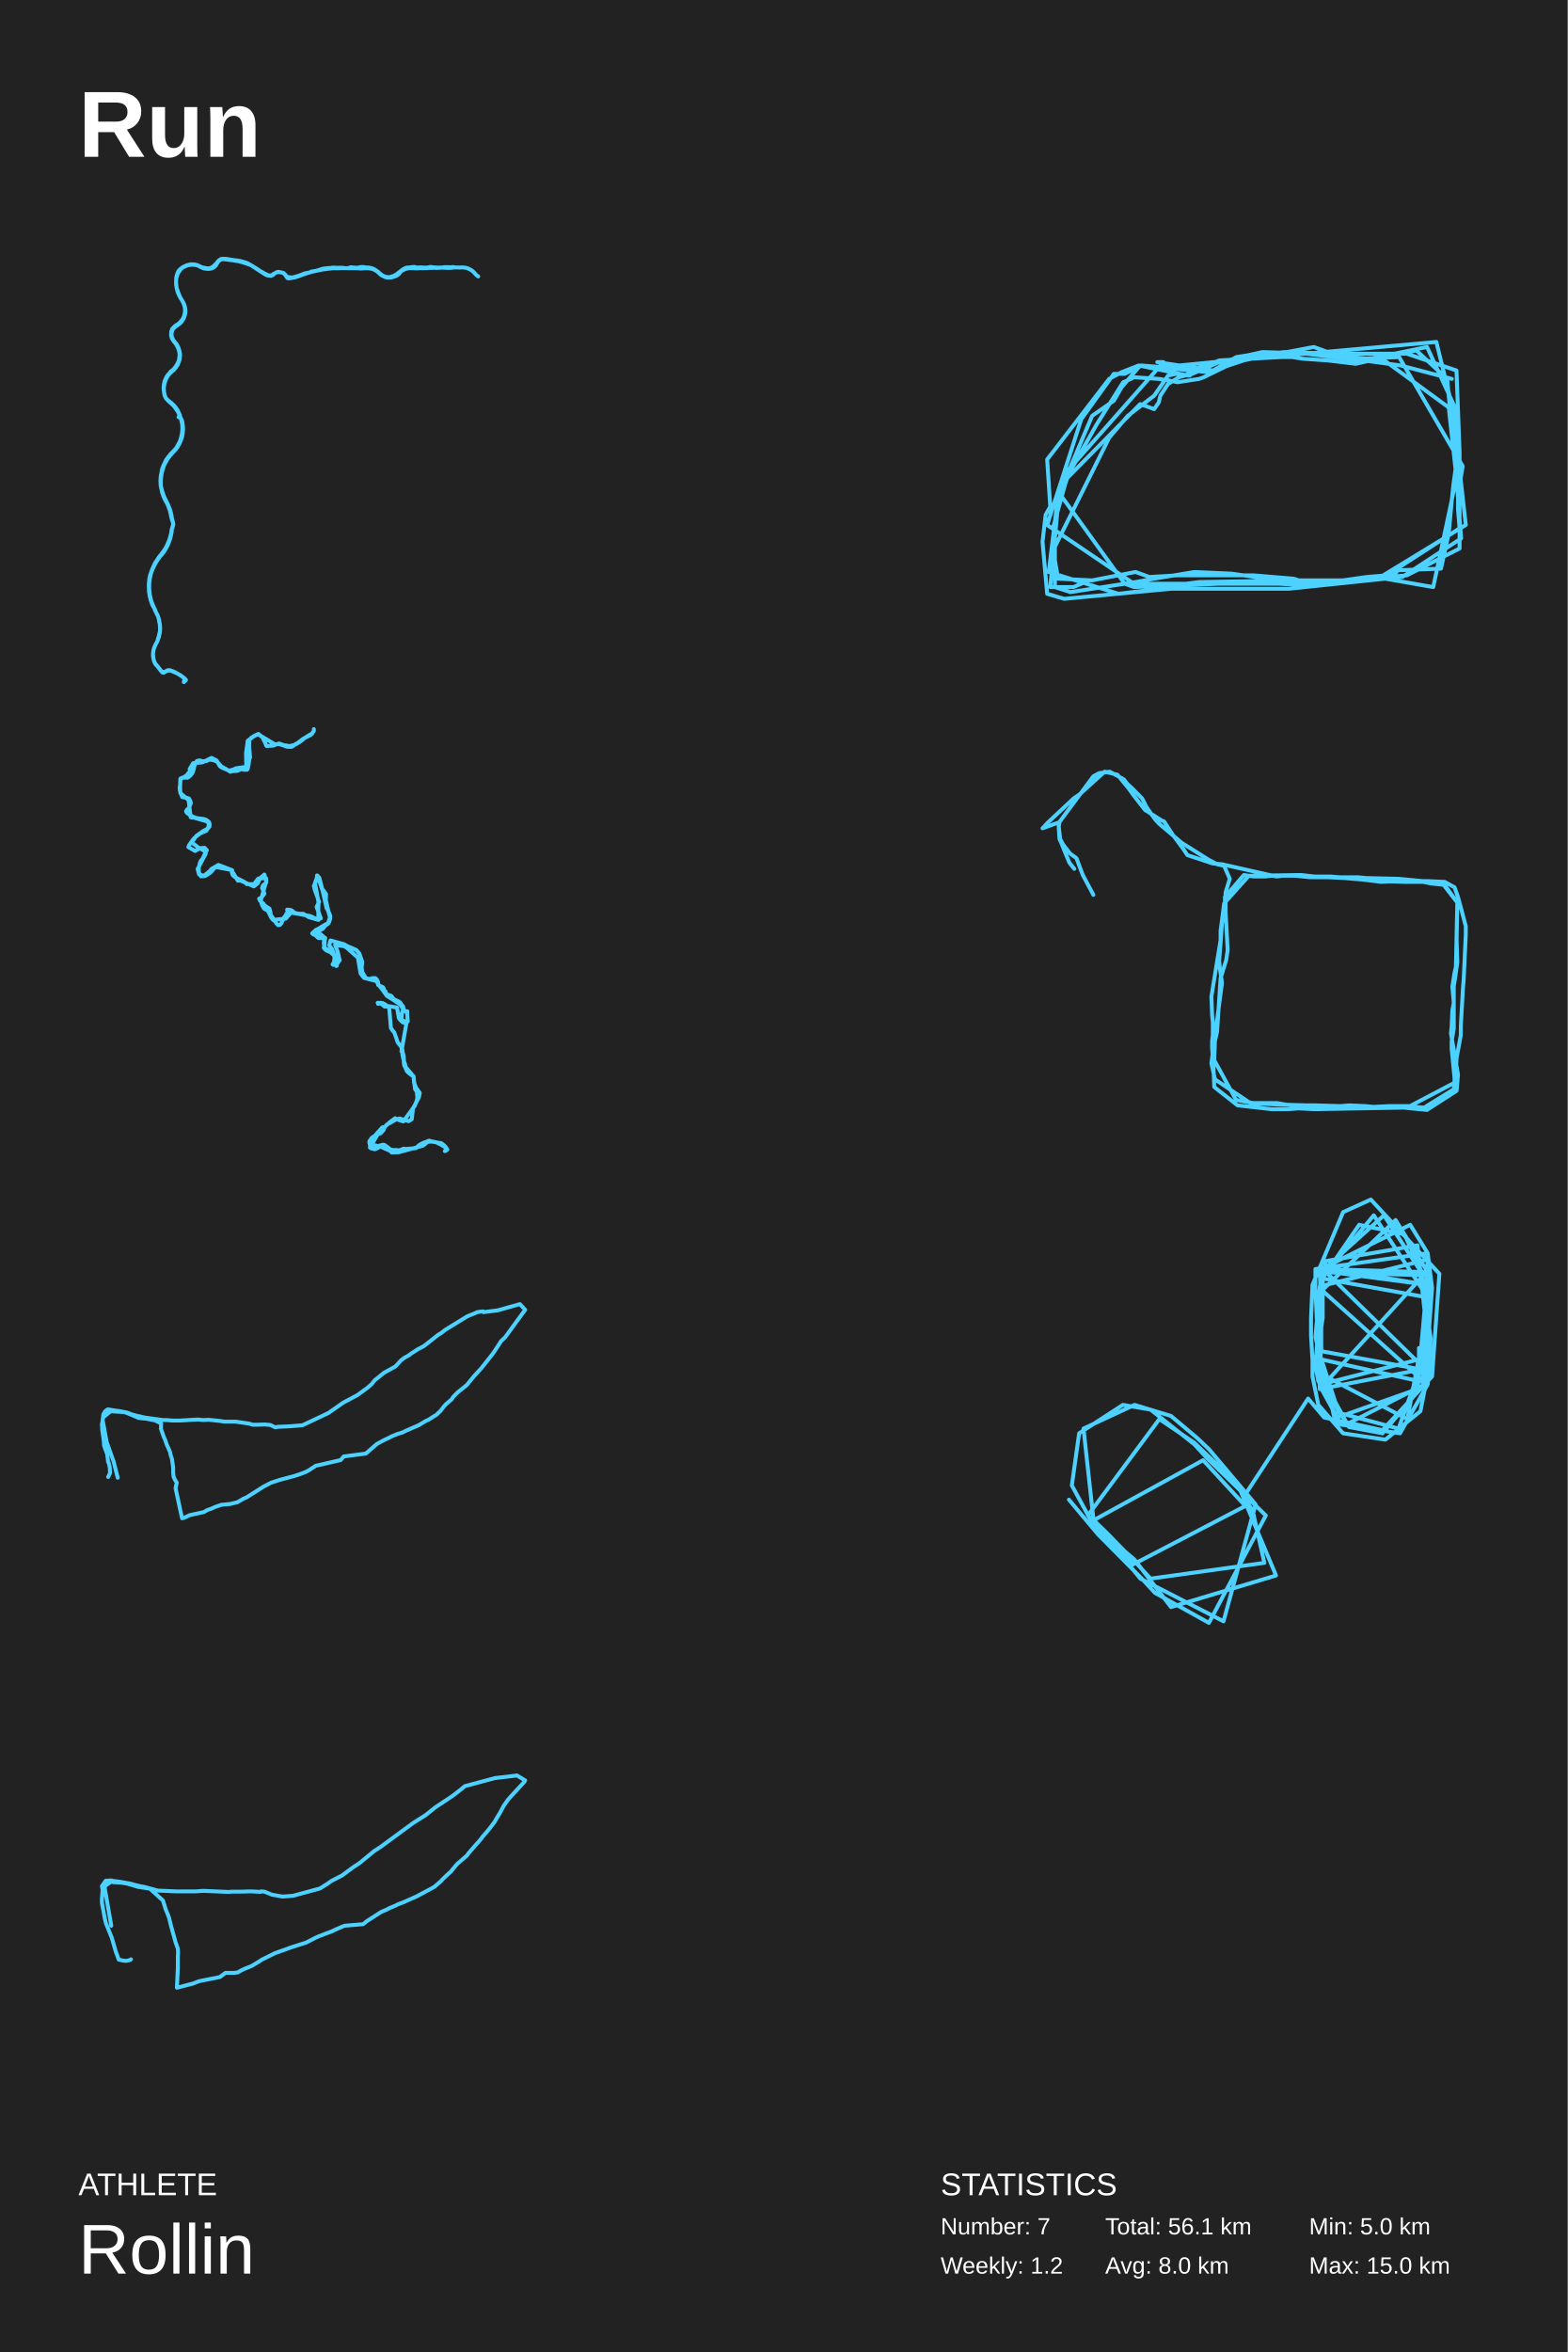
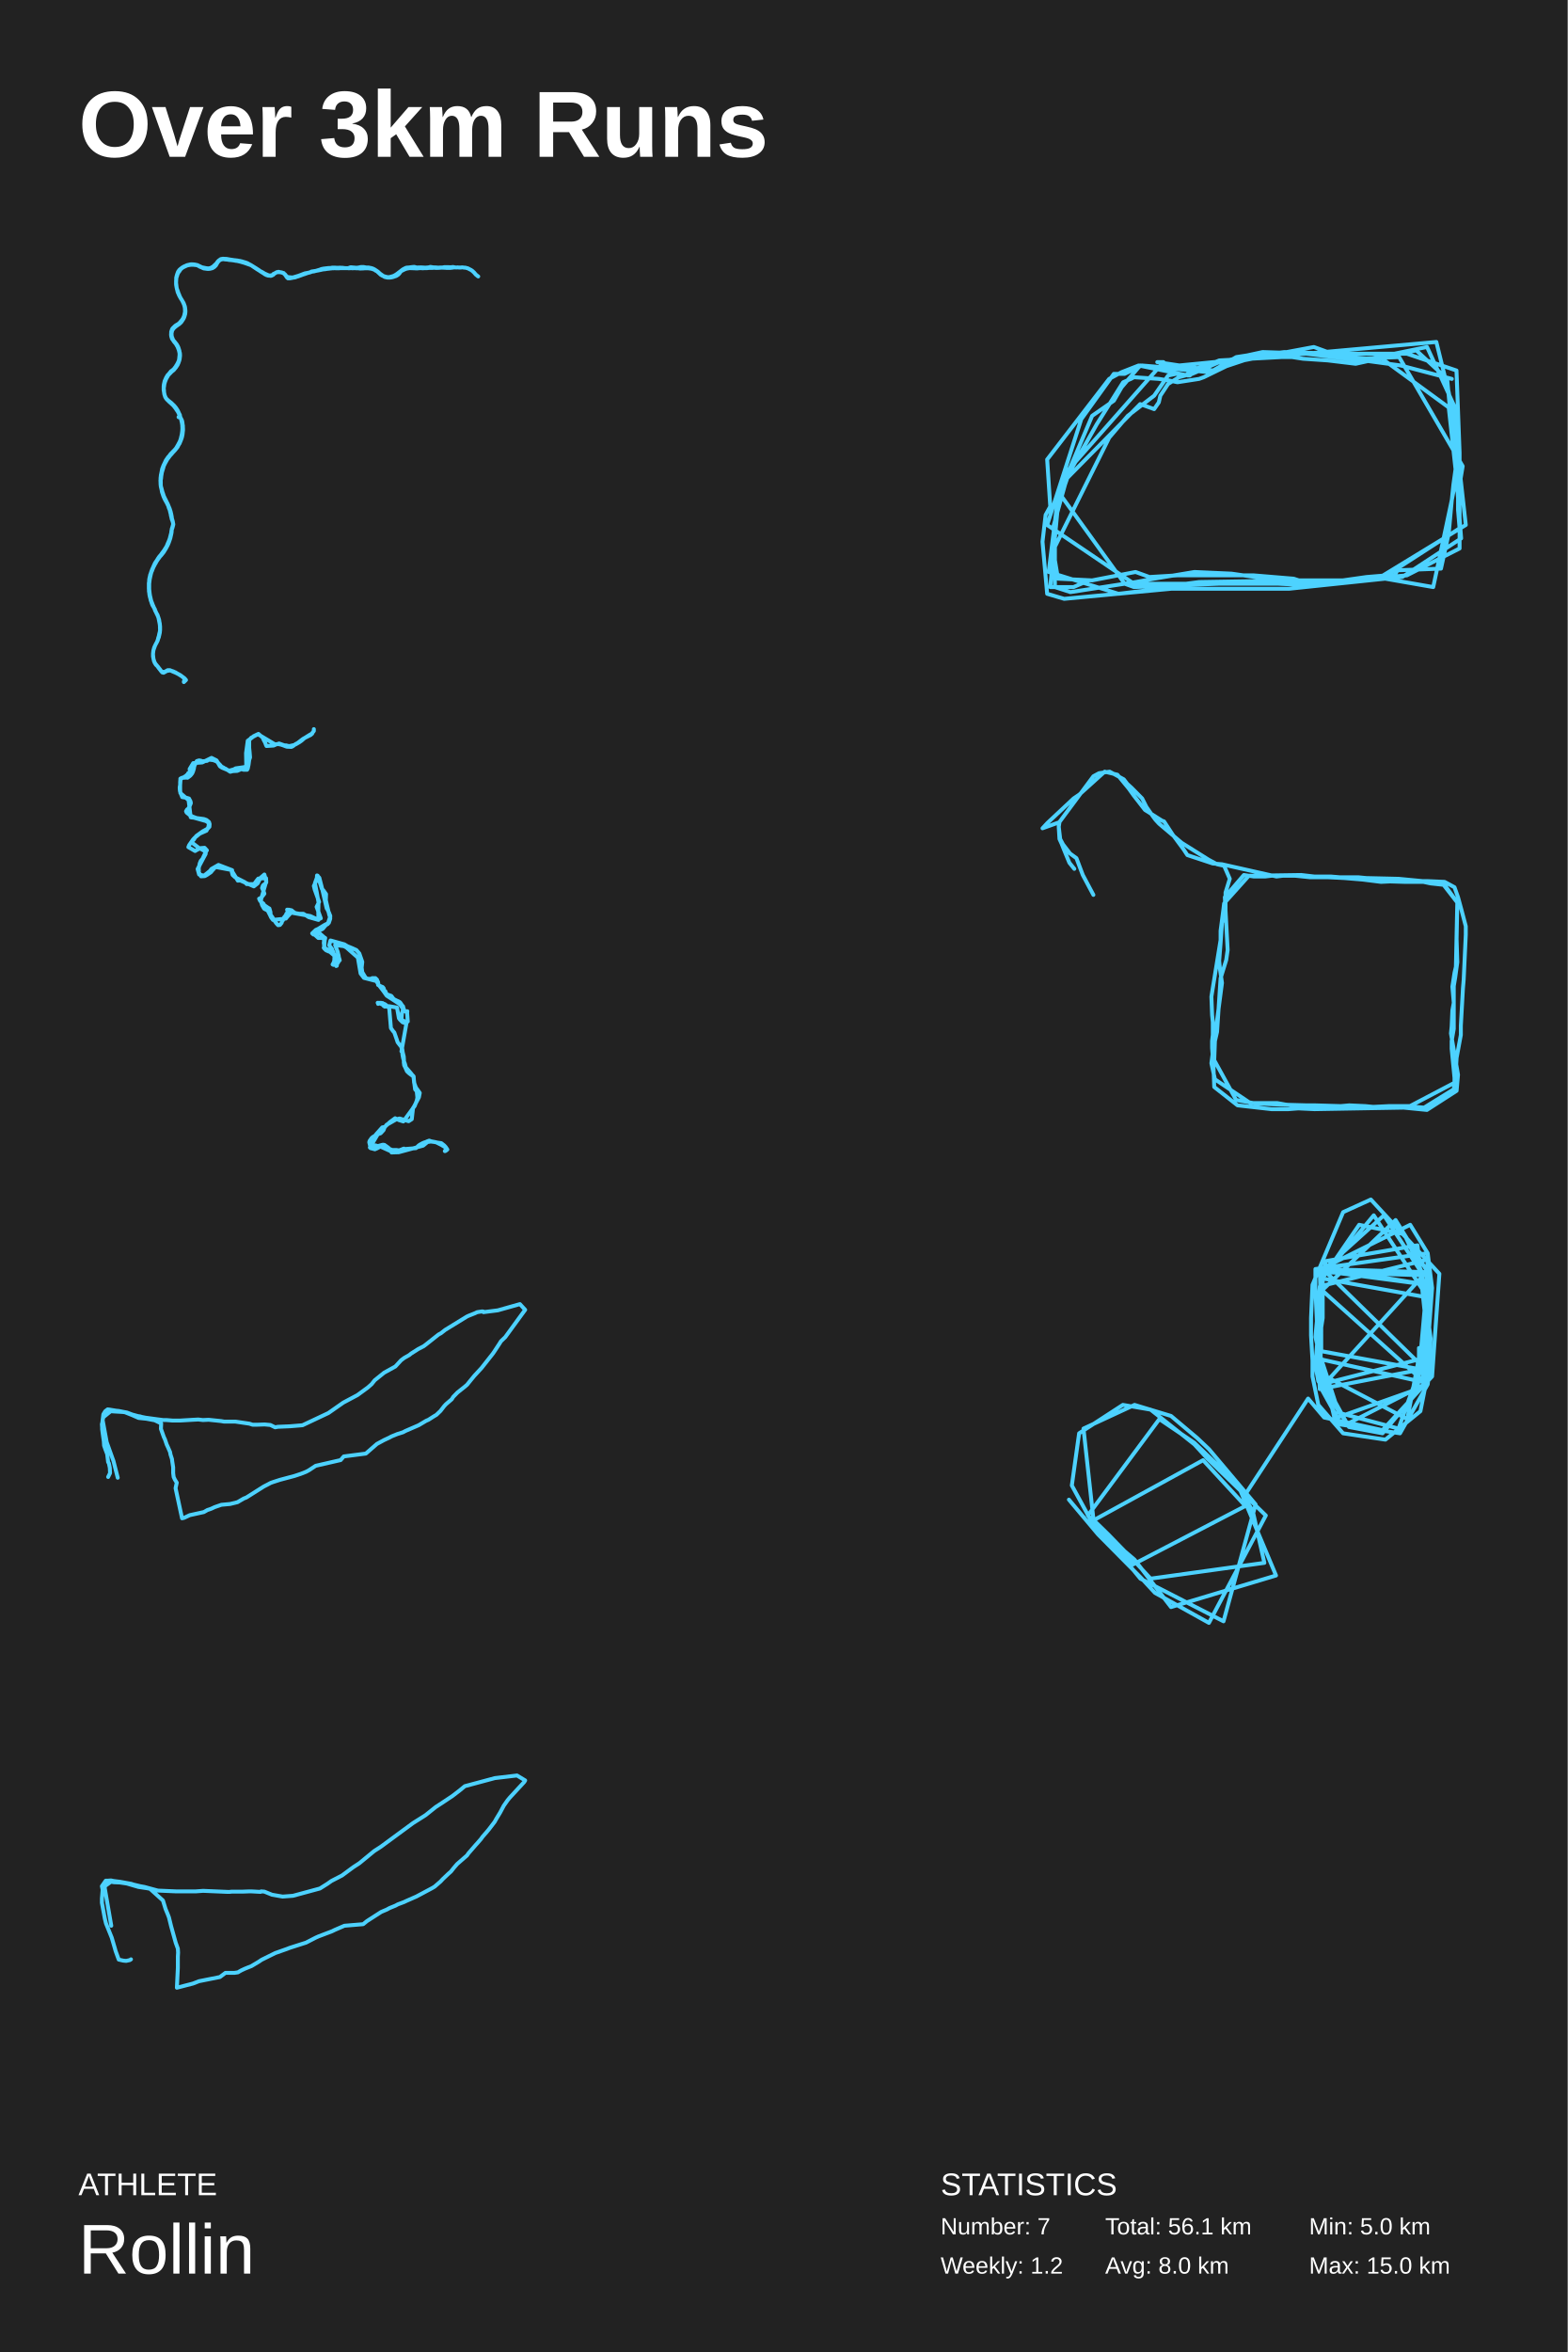
<svg xmlns="http://www.w3.org/2000/svg" baseProfile="full" height="300mm" version="1.1" viewBox="0,0,200,300" width="200mm">
  <defs />
  <rect fill="#222222" height="300" width="200" x="0" y="0" />
-   <text fill="#FFFFFF" style="font-size:12px; font-family:Arial; font-weight:bold;" x="10" y="20">Run</text>
+   <text fill="#FFFFFF" style="font-size:12px; font-family:Arial; font-weight:bold;" x="10" y="20">Over 3km Runs</text>
  <text fill="#FFFFFF" style="font-size:4px; font-family:Arial" x="10" y="280">ATHLETE</text>
  <text fill="#FFFFFF" style="font-size:9px; font-family:Arial" x="10" y="290">Rollin</text>
  <text fill="#FFFFFF" style="font-size:4px; font-family:Arial" x="120" y="280">STATISTICS</text>
  <text fill="#FFFFFF" style="font-size:3px; font-family:Arial" x="120" y="285">Number: 7</text>
  <text fill="#FFFFFF" style="font-size:3px; font-family:Arial" x="120" y="290">Weekly: 1.2</text>
  <text fill="#FFFFFF" style="font-size:3px; font-family:Arial" x="141" y="285">Total: 56.1 km</text>
  <text fill="#FFFFFF" style="font-size:3px; font-family:Arial" x="141" y="290">Avg: 8.0 km</text>
  <text fill="#FFFFFF" style="font-size:3px; font-family:Arial" x="167" y="285">Min: 5.0 km</text>
  <text fill="#FFFFFF" style="font-size:3px; font-family:Arial" x="167" y="290">Max: 15.0 km</text>
  <polyline fill="none" points="36.532,35.277 36.532,35.277 36.624,35.409 36.746,35.508 36.837,35.492 36.959,35.492 37.218,35.459 37.432,35.409 37.767,35.327 38.072,35.211 38.209,35.162 38.59,35.046 38.788,34.98 39.139,34.848 39.337,34.799 39.886,34.617 40.206,34.568 40.389,34.535 40.709,34.469 40.892,34.436 41.212,34.353 41.379,34.353 41.684,34.304 41.791,34.287 41.898,34.271 42.187,34.238 42.37,34.221 42.705,34.205 42.873,34.188 43.208,34.188 43.361,34.188 43.635,34.188 43.803,34.188 43.925,34.188 44.214,34.205 44.352,34.205 44.504,34.221 44.809,34.205 44.961,34.221 45.266,34.205 45.419,34.221 45.678,34.221 45.952,34.254 46.394,34.238 46.531,34.221 46.821,34.221 46.958,34.221 47.217,34.254 47.354,34.271 47.461,34.304 47.72,34.386 47.964,34.518 48.071,34.584 48.162,34.667 48.36,34.848 48.467,34.947 48.574,35.046 48.802,35.178 48.939,35.228 49.077,35.327 49.366,35.393 49.473,35.409 49.717,35.409 49.869,35.393 49.976,35.376 50.174,35.327 50.403,35.244 50.509,35.211 50.601,35.162 50.784,35.046 50.936,34.898 50.997,34.815 51.058,34.716 51.195,34.568 51.439,34.452 51.561,34.386 51.851,34.271 52.125,34.221 52.277,34.188 52.369,34.205 52.811,34.221 53.207,34.238 53.543,34.205 53.695,34.205 53.939,34.221 54.167,34.205 54.335,34.205 54.472,34.205 54.747,34.172 55.112,34.172 55.204,34.172 55.311,34.155 55.585,34.155 55.692,34.155 55.798,34.155 55.905,34.172 56.164,34.155 56.317,34.139 56.698,34.155 56.789,34.155 56.926,34.172 57.201,34.172 57.323,34.172 57.46,34.172 57.749,34.139 57.917,34.073 57.734,34.056 57.658,34.073 57.521,34.089 57.109,34.073 56.682,34.073 56.545,34.106 56.408,34.122 56.118,34.122 55.844,34.172 55.539,34.172 55.311,34.106 54.899,34.04 54.808,34.073 54.67,34.106 54.259,34.139 54.015,34.122 53.71,34.106 53.131,34.122 52.994,34.073 52.841,34.04 52.643,34.056 52.369,34.089 52.262,34.106 51.866,34.139 51.759,34.172 51.5,34.304 51.363,34.386 51.165,34.535 51.043,34.634 50.89,34.749 50.631,34.947 50.403,35.096 50.296,35.145 50.174,35.211 49.808,35.31 49.702,35.343 49.412,35.343 49.275,35.31 48.97,35.228 48.848,35.162 48.757,35.096 48.589,34.98 48.497,34.914 48.421,34.848 48.208,34.65 47.994,34.502 47.888,34.436 47.766,34.353 47.522,34.238 47.278,34.172 47.141,34.155 47.049,34.122 46.958,34.122 46.729,34.122 46.379,34.056 46.089,34.056 45.967,34.073 45.754,34.122 45.601,34.139 45.495,34.155 44.748,34.089 44.626,34.122 44.428,34.205 44.275,34.205 44.092,34.205 43.818,34.172 43.696,34.155 43.574,34.155 43.33,34.139 43.239,34.155 43.132,34.155 42.934,34.155 42.782,34.139 42.492,34.139 42.37,34.139 42.218,34.172 41.974,34.188 41.882,34.188 41.745,34.205 41.471,34.238 41.334,34.254 41.212,34.271 41.166,34.287 40.983,34.32 40.892,34.37 40.282,34.551 39.733,34.634 39.627,34.7 39.489,34.749 39.2,34.815 38.91,34.865 38.773,34.914 38.346,35.079 38.026,35.195 37.904,35.228 37.798,35.261 37.401,35.376 37.264,35.393 36.578,35.327 36.487,35.211 36.426,35.112 36.243,34.898 35.953,34.749 35.831,34.733 35.725,34.716 35.298,34.716 35.206,34.782 35.115,34.832 34.902,34.931 34.841,34.98 34.688,35.145 34.505,35.195 34.414,35.162 34.277,35.112 34.17,35.079 33.957,34.98 33.835,34.931 33.713,34.865 33.469,34.716 33.347,34.65 33.225,34.601 32.981,34.419 32.844,34.337 32.722,34.254 32.295,33.99 32.082,33.858 31.945,33.776 31.807,33.71 31.579,33.578 31.457,33.528 31.32,33.479 31.03,33.396 30.878,33.347 30.603,33.281 30.451,33.264 30.314,33.231 30.039,33.198 29.872,33.182 29.552,33.132 29.414,33.116 28.957,33.033 28.82,33.017 28.713,33.017 28.439,33.0 28.165,33.05 28.073,33.116 27.89,33.248 27.738,33.413 27.692,33.495 27.524,33.693 27.418,33.776 27.341,33.858 27.159,34.023 26.854,34.188 26.656,34.221 26.549,34.238 26.442,34.221 26.305,34.205 25.741,34.089 25.65,34.04 25.512,33.974 25.269,33.858 25.177,33.809 25.086,33.792 24.857,33.743 24.705,33.726 24.4,33.71 24.278,33.726 23.988,33.792 23.851,33.825 23.714,33.891 23.485,33.99 23.363,34.056 23.257,34.122 23.058,34.271 22.876,34.436 22.784,34.568 22.723,34.65 22.647,34.848 22.601,34.98 22.571,35.079 22.54,35.178 22.479,35.442 22.479,35.591 22.479,35.739 22.464,36.053 22.479,36.201 22.495,36.333 22.525,36.614 22.555,36.795 22.632,37.092 22.662,37.241 22.784,37.521 22.845,37.67 22.998,37.95 23.074,38.082 23.135,38.165 23.272,38.396 23.333,38.528 23.47,38.825 23.5,38.94 23.531,39.039 23.577,39.254 23.592,39.353 23.592,39.468 23.607,39.732 23.561,39.98 23.531,40.112 23.5,40.26 23.409,40.491 23.363,40.59 23.196,40.854 23.089,40.953 23.028,41.052 22.83,41.25 22.693,41.349 22.434,41.498 22.312,41.597 22.007,41.894 21.946,42.009 21.839,42.323 21.839,42.438 21.824,42.702 21.839,42.818 21.854,42.917 21.915,43.115 21.946,43.214 22.098,43.412 22.159,43.527 22.266,43.659 22.434,43.857 22.586,44.121 22.662,44.253 22.769,44.534 22.815,44.649 22.845,44.781 22.906,45.062 22.906,45.161 22.906,45.309 22.876,45.573 22.86,45.755 22.815,46.002 22.754,46.134 22.693,46.266 22.586,46.481 22.495,46.613 22.449,46.712 22.159,47.091 21.992,47.223 21.915,47.289 21.809,47.355 21.748,47.438 21.641,47.57 21.473,47.768 21.397,47.834 21.275,48.032 21.199,48.164 21.153,48.263 21.062,48.477 21.001,48.609 20.97,48.758 20.909,49.021 20.894,49.153 20.879,49.302 20.879,49.599 20.879,49.747 20.925,50.011 20.94,50.127 20.97,50.308 21.077,50.638 21.199,50.836 21.29,50.952 21.397,51.051 21.626,51.282 21.763,51.397 21.976,51.595 22.083,51.694 22.174,51.793 22.342,52.008 22.434,52.123 22.51,52.255 22.662,52.47 22.738,52.602 22.799,52.734 22.921,52.948 22.967,53.08 23.058,53.361 23.104,53.476 23.119,53.559 23.18,53.806 23.211,53.955 23.226,54.054 23.257,54.285 23.257,54.367 23.257,54.466 23.272,54.565 23.257,54.862 23.241,55.044 23.196,55.374 23.165,55.522 23.089,55.836 23.058,55.984 22.952,56.281 22.876,56.43 22.738,56.694 22.662,56.826 22.51,57.09 22.434,57.205 22.235,57.436 22.129,57.535 21.946,57.733 21.839,57.832 21.748,57.931 21.58,58.162 21.504,58.244 21.443,58.31 21.306,58.508 21.229,58.624 21.168,58.706 21.077,58.904 21.031,59.003 20.986,59.102 20.879,59.317 20.833,59.416 20.803,59.515 20.757,59.614 20.681,59.828 20.665,59.927 20.559,60.455 20.528,60.587 20.513,60.736 20.483,60.983 20.483,61.148 20.467,61.297 20.483,61.577 20.483,61.726 20.513,62.023 20.544,62.171 20.574,62.287 20.635,62.567 20.65,62.699 20.696,62.848 20.787,63.112 20.833,63.26 20.955,63.541 21.016,63.673 21.077,63.788 21.214,64.035 21.29,64.167 21.351,64.299 21.458,64.514 21.504,64.662 21.55,64.811 21.656,65.058 21.687,65.207 21.717,65.339 21.778,65.57 21.793,65.685 21.809,65.784 21.839,65.883 21.885,66.081 21.9,66.18 21.976,66.395 22.007,66.461 22.037,66.576 22.083,66.774 22.083,66.89 21.992,67.236 21.915,67.467 21.9,67.616 21.87,67.715 21.839,68.012 21.793,68.144 21.763,68.292 21.687,68.572 21.656,68.704 21.55,68.985 21.489,69.133 21.428,69.265 21.306,69.562 21.26,69.678 21.199,69.777 21.031,70.041 20.955,70.173 20.772,70.42 20.681,70.536 20.605,70.651 20.467,70.833 20.361,70.948 20.284,71.047 20.117,71.295 20.056,71.41 19.964,71.542 19.842,71.724 19.781,71.806 19.736,71.905 19.69,72.004 19.599,72.202 19.538,72.35 19.492,72.449 19.4,72.647 19.37,72.746 19.324,72.845 19.294,72.944 19.202,73.225 19.157,73.324 19.141,73.423 19.08,73.687 19.05,73.835 19.035,73.934 19.019,74.231 18.989,74.38 18.989,74.528 18.989,74.759 18.989,74.908 18.989,75.056 19.004,75.304 19.004,75.436 19.035,75.584 19.065,75.864 19.096,75.996 19.111,76.095 19.172,76.31 19.202,76.425 19.217,76.541 19.294,76.739 19.324,76.838 19.355,76.937 19.446,77.184 19.568,77.382 19.751,77.696 19.797,77.844 19.842,77.943 19.964,78.224 20.025,78.356 20.071,78.438 20.193,78.719 20.239,78.9 20.3,79.213 20.33,79.362 20.376,79.609 20.391,79.725 20.406,79.873 20.406,80.154 20.422,80.236 20.422,80.385 20.376,80.632 20.345,80.748 20.315,80.863 20.269,81.111 20.239,81.21 20.178,81.391 20.132,81.655 20.056,81.82 19.934,82.051 19.797,82.315 19.751,82.43 19.705,82.562 19.599,82.859 19.568,82.991 19.553,83.09 19.522,83.371 19.522,83.519 19.538,83.668 19.568,83.948 19.583,84.064 19.629,84.196 19.705,84.443 19.842,84.674 19.903,84.756 19.98,84.839 20.132,85.037 20.193,85.136 20.269,85.235 20.452,85.466 20.513,85.548 20.605,85.664 21.031,85.73 21.153,85.647 21.29,85.581 21.671,85.515 21.809,85.548 21.946,85.614 22.174,85.713 22.312,85.763 22.586,85.895 22.708,85.961 22.83,86.027 23.028,86.159 23.15,86.225 23.211,86.274 23.287,86.34 23.485,86.489 23.531,86.703 23.5,86.819 23.455,86.934 23.455,87.0 23.729,86.736 23.561,86.538 23.44,86.439 23.165,86.241 23.043,86.142 22.784,85.994 22.647,85.928 22.388,85.763 22.251,85.713 22.129,85.647 21.885,85.565 21.793,85.532 21.687,85.482 21.382,85.482 21.275,85.548 21.199,85.598 21.092,85.647 20.94,85.763 20.864,85.812 20.696,85.763 20.62,85.664 20.483,85.482 20.391,85.35 20.315,85.268 20.162,85.053 19.888,84.789 19.736,84.542 19.69,84.427 19.644,84.328 19.583,84.031 19.553,83.882 19.522,83.734 19.522,83.47 19.522,83.354 19.538,83.239 19.568,82.975 19.599,82.859 19.66,82.628 19.705,82.513 19.766,82.381 19.888,82.133 19.964,82.001 20.071,81.787 20.102,81.672 20.162,81.523 20.269,81.243 20.284,81.144 20.315,81.028 20.391,80.682 20.406,80.517 20.422,80.203 20.422,80.055 20.422,79.939 20.391,79.609 20.376,79.477 20.345,79.378 20.3,79.065 20.254,78.916 20.162,78.653 20.132,78.537 20.086,78.422 19.98,78.24 19.934,78.158 19.888,78.059 19.827,77.96 19.751,77.778 19.736,77.696 19.675,77.58 19.583,77.366 19.553,77.283 19.507,77.201 19.416,76.953 19.309,76.689 19.263,76.524 19.202,76.26 19.172,76.128 19.141,75.996 19.096,75.716 19.08,75.568 19.065,75.419 19.035,75.155 19.035,75.04 19.035,74.891 19.035,74.594 19.035,74.446 19.05,74.33 19.08,74.066 19.096,73.918 19.126,73.769 19.187,73.489 19.217,73.357 19.248,73.225 19.324,72.944 19.385,72.829 19.431,72.697 19.538,72.433 19.599,72.301 19.66,72.186 19.797,71.922 19.873,71.806 19.934,71.674 20.086,71.443 20.162,71.328 20.239,71.229 20.406,70.998 20.513,70.882 20.574,70.816 20.757,70.585 20.848,70.47 20.909,70.387 21.031,70.173 21.092,70.09 21.168,69.958 21.275,69.76 21.336,69.645 21.397,69.529 21.504,69.282 21.55,69.166 21.595,69.034 21.687,68.77 21.732,68.638 21.763,68.49 21.824,68.226 21.854,68.094 21.9,67.83 21.9,67.698 21.915,67.566 22.007,67.302 22.113,66.89 22.037,66.477 21.931,66.114 21.9,65.85 21.87,65.735 21.854,65.619 21.793,65.372 21.763,65.24 21.671,64.959 21.626,64.827 21.565,64.695 21.458,64.431 21.397,64.283 21.336,64.167 21.214,63.92 21.168,63.821 21.092,63.673 20.97,63.425 20.909,63.293 20.864,63.161 20.772,62.881 20.726,62.765 20.696,62.65 20.65,62.468 20.62,62.353 20.589,62.237 20.559,62.155 20.513,61.924 20.513,61.825 20.513,61.676 20.513,61.429 20.498,61.313 20.544,61.033 20.559,60.884 20.574,60.736 20.62,60.455 20.635,60.356 20.665,60.208 20.833,59.663 20.864,59.531 20.909,59.399 21.001,59.218 21.062,59.086 21.138,58.954 21.275,58.706 21.351,58.574 21.428,58.475 21.58,58.277 21.656,58.162 21.748,58.063 21.915,57.882 21.976,57.799 22.037,57.733 22.266,57.486 22.357,57.387 22.449,57.271 22.632,57.04 22.708,56.908 22.769,56.776 22.921,56.545 22.967,56.413 23.028,56.281 23.135,56.001 23.18,55.869 23.226,55.72 23.287,55.423 23.302,55.275 23.333,54.994 23.348,54.879 23.348,54.73 23.333,54.433 23.333,54.301 23.302,54.153 23.272,53.889 23.241,53.74 23.211,53.625 23.074,53.344 22.967,53.245 22.891,53.212 22.845,53.196 22.784,53.179 22.784,53.212 22.815,53.212 22.83,53.229 22.815,53.179 22.799,53.179 22.784,53.212 22.784,53.212 22.784,53.196 22.815,53.196 22.891,53.196 22.982,53.179 22.982,53.196 22.998,53.196 22.982,53.196 22.952,52.932 22.876,52.8 22.738,52.503 22.677,52.371 22.51,52.107 22.403,51.958 22.205,51.727 21.976,51.513 21.9,51.43 21.778,51.331 21.504,51.117 21.321,50.952 21.214,50.836 21.138,50.721 21.031,50.473 21.001,50.374 20.97,50.242 20.925,49.995 20.925,49.846 20.909,49.714 20.894,49.467 20.925,49.335 20.94,49.203 20.97,48.988 21.001,48.873 21.031,48.774 21.062,48.675 21.138,48.477 21.184,48.362 21.229,48.263 21.29,48.164 21.397,47.982 21.458,47.867 21.534,47.784 21.732,47.586 21.839,47.471 21.946,47.372 22.159,47.207 22.251,47.091 22.434,46.877 22.51,46.761 22.662,46.53 22.723,46.382 22.769,46.283 22.845,46.068 22.891,45.92 22.921,45.788 22.952,45.524 22.967,45.425 22.967,45.26 22.952,45.029 22.906,44.897 22.891,44.748 22.754,44.319 22.693,44.187 22.555,43.94 22.464,43.824 22.281,43.593 22.098,43.379 22.037,43.23 21.931,42.966 21.9,42.818 21.885,42.521 21.946,42.224 21.976,42.141 22.144,41.894 22.357,41.696 22.464,41.613 22.693,41.448 22.784,41.382 22.876,41.333 22.952,41.25 23.104,41.118 23.18,41.003 23.241,40.92 23.379,40.706 23.455,40.574 23.546,40.326 23.577,40.211 23.622,40.062 23.653,39.782 23.653,39.617 23.638,39.468 23.607,39.204 23.577,39.072 23.531,38.94 23.44,38.693 23.379,38.577 23.241,38.346 23.165,38.214 23.089,38.099 22.967,37.868 22.906,37.736 22.86,37.604 22.754,37.373 22.723,37.257 22.677,37.125 22.601,36.927 22.555,36.795 22.525,36.647 22.479,36.383 22.464,36.234 22.464,36.086 22.464,35.822 22.479,35.69 22.51,35.393 22.571,35.244 22.647,34.98 22.769,34.733 22.86,34.634 22.921,34.535 23.058,34.337 23.272,34.155 23.546,34.007 23.638,33.974 23.79,33.891 24.019,33.825 24.125,33.809 24.232,33.792 24.339,33.776 24.583,33.776 24.705,33.776 24.811,33.792 25.009,33.809 25.208,33.858 25.299,33.908 25.375,33.941 25.467,34.007 25.817,34.155 25.909,34.205 26,34.238 26.122,34.254 26.366,34.287 26.518,34.304 26.778,34.287 27.098,34.205 27.341,34.056 27.54,33.858 27.692,33.594 27.768,33.462 27.966,33.231 28.18,33.116 28.439,33.05 28.668,33.083 28.805,33.099 28.911,33.099 29.11,33.132 29.186,33.149 29.308,33.165 29.414,33.165 29.658,33.198 29.811,33.215 30.055,33.264 30.207,33.281 30.314,33.297 30.588,33.363 30.725,33.396 30.832,33.429 31.122,33.512 31.228,33.545 31.32,33.578 31.929,33.792 32.051,33.842 32.295,34.007 32.417,34.089 32.493,34.139 32.813,34.353 33.133,34.551 33.225,34.617 33.301,34.667 33.652,34.881 33.758,34.964 33.972,35.079 34.124,35.129 34.231,35.162 34.795,35.096 34.902,35.013 34.963,34.931 35.298,34.733 35.526,34.667 35.679,34.7 36.197,34.832 36.258,34.931 36.365,34.997 36.517,35.195 36.929,35.508 37.035,35.492 37.325,35.426 37.462,35.409 37.615,35.393 37.889,35.294 38.011,35.261 38.285,35.162 38.422,35.112 38.727,34.997 38.849,34.964 38.986,34.914 39.261,34.815 39.398,34.782 39.535,34.749 39.794,34.65 40.053,34.617 40.297,34.551 40.419,34.518 40.572,34.502 40.8,34.452 41.014,34.403 41.12,34.386 41.257,34.353 41.486,34.32 41.593,34.304 41.699,34.287 41.806,34.287 42.004,34.271 42.111,34.238 42.202,34.254 42.324,34.221 42.584,34.221 42.69,34.205 42.843,34.221 43.132,34.221 43.285,34.221 43.391,34.205 43.681,34.205 43.849,34.205 44.123,34.205 44.382,34.205 44.565,34.188 44.87,34.172 45.007,34.188 45.159,34.188 45.449,34.188 45.876,34.172 46.028,34.172 46.165,34.172 46.455,34.188 46.592,34.188 46.745,34.188 47.034,34.188 47.187,34.221 47.43,34.287 47.568,34.32 47.812,34.436 47.918,34.518 48.055,34.584 48.33,34.782 48.421,34.865 48.665,35.063 48.787,35.145 49,35.277 49.153,35.327 49.26,35.36 49.503,35.393 49.625,35.393 49.763,35.376 50.083,35.343 50.174,35.327 50.266,35.294 50.479,35.211 50.662,35.096 50.753,34.997 50.906,34.848 50.967,34.782 51.043,34.7 51.104,34.634 51.439,34.419 51.561,34.353 51.805,34.287 51.912,34.238 52.064,34.221 52.643,34.172 52.933,34.155 53.07,34.172 53.222,34.155 53.741,34.172 54.107,34.172 54.366,34.172 54.488,34.155 54.609,34.155 54.838,34.155 54.96,34.139 55.082,34.122 55.326,34.106 55.478,34.106 55.753,34.122 55.905,34.139 56.179,34.122 56.317,34.122 56.469,34.139 57.018,34.139 57.277,34.106 57.414,34.089 57.704,34.122 57.841,34.122 57.993,34.106 58.237,34.122 58.39,34.106 58.527,34.122 58.71,34.122 58.771,34.122 58.832,34.122 58.893,34.106 58.953,34.106 59.014,34.106 59.106,34.122 59.152,34.122 59.213,34.139 59.365,34.139 59.426,34.155 59.472,34.172 59.609,34.205 59.685,34.221 59.731,34.254 59.807,34.287 59.898,34.337 59.959,34.37 60.097,34.436 60.142,34.469 60.203,34.518 60.249,34.551 60.31,34.584 60.356,34.65 60.478,34.749 60.523,34.815 60.584,34.881 60.63,34.931 60.676,34.997 60.798,35.096 60.935,35.211 61.011,35.261" stroke="#4dd2ff" stroke-linecap="round" stroke-linejoin="round" stroke-width="0.5" />
  <polyline fill="none" points="185.22,48.329 178.692,46.616 167.615,45.117 161.088,44.903 159.11,45.331 157.725,45.545 154.758,47.258 147.637,46.188 148.429,46.188 135.769,60.535 134.978,62.677 143.484,74.455 144.67,74.883 160.89,74.241 163.066,74.455 167.418,74.669 175.33,73.812 177.901,73.384 178.297,72.742 183.835,72.528 184.824,68.031 185.22,63.748 186.011,59.679 185.813,57.966 185.022,52.612 184.626,48.329 180.67,44.689 172.956,46.402 169.396,45.973 166.231,45.759 164.846,45.545 163.462,45.545 155.549,45.973 152.385,47.258 151.791,47.901 150.011,47.687 149.022,47.901 148.429,48.757 147.242,50.471 143.879,53.04 141.505,55.824 134.582,69.744 134.582,71.457 134.978,73.812 139.33,74.027 144.868,72.956 146.648,73.598 150.209,73.384 154.56,73.384 159.901,73.384 165.044,73.812 167.022,74.455 178.89,73.598 186.407,68.673 185.813,60.964 184.824,51.97 176.319,45.759 173.549,45.973 166.626,45.117 163.659,45.331 148.231,46.83 145.659,46.616 143.484,47.687 142.099,47.687 137.945,53.469 133.593,66.96 144.67,74.455 168.209,74.455 170.187,74.241 179.484,73.384 186.209,69.958 186.209,61.82 186.604,59.465 178.495,45.545 173.352,45.759 170.78,45.117 163.857,44.903 158.516,45.545 155.549,46.188 151.593,47.901 145.264,46.616 143.088,47.472 141.505,48.329 133.593,58.608 133.989,64.604 133.396,65.675 133.0,69.101 133.593,75.74 135.769,76.382 149.418,75.097 159.901,75.097 164.451,75.097 176.714,73.812 182.846,74.883 185.22,63.748 185.418,61.82 186.011,57.537 185.813,53.897 185.615,51.97 182.055,44.26 174.736,45.759 164.648,44.903 161.879,45.117 159.703,45.759 157.527,46.188 153.571,48.115 152.978,48.329 150.209,48.757 149.22,48.543 147.835,48.329 144.67,48.115 144.275,48.329 143.286,48.757 139.923,54.111 136.165,60.75 134.385,67.174 134.582,69.53 134.582,74.883 136.56,75.526 144.868,74.241 147.242,73.812 152.385,72.956 157.132,73.17 166.033,74.455 168.011,74.241 169.791,74.241 174.341,73.598 176.912,73.384 186.209,67.388 186.011,65.032 186.011,58.18 185.615,54.111 184.824,50.042 183.242,43.618 159.308,45.759 154.165,47.472 145.462,46.616 143.088,49.4 142.099,51.113 139.33,53.04 134.978,63.319 133.791,72.956 142.692,75.74 146.253,75.311 148.033,74.883 152.978,74.241 165.637,74.027 171.374,74.027 176.121,73.598 187.0,66.96 186.209,59.893 186.209,57.752 185.813,47.258 179.484,45.117 169.989,45.117 167.615,44.26 161.879,45.331 156.538,45.973 152.385,47.044 151.198,47.901 150.407,48.115 149.022,48.972 148.033,50.471 147.835,51.327 147.242,52.184 145.462,51.541 136.165,60.964 134.978,64.39 133.989,74.883 136.956,74.883 138.934,74.027" stroke="#4dd2ff" stroke-linecap="round" stroke-linejoin="round" stroke-width="0.5" />
  <polyline fill="none" points="39.825,93.582 39.61,93.67 39.422,93.786 39.234,93.902 38.912,94.106 38.697,94.223 38.536,94.339 38.079,94.689 37.918,94.805 37.73,94.892 37.354,95.183 37.166,95.271 36.602,95.242 36.414,95.183 36.199,95.096 35.85,94.98 35.581,94.921 35.044,94.921 32.895,93.64 32.357,93.902 32.196,94.048 31.605,94.485 31.39,96.057 31.417,97.658 31.256,97.833 30.047,98.007 29.859,98.124 29.241,98.298 28.328,97.92 28.059,97.745 27.63,96.988 26.985,96.668 25.803,97.25 24.648,97.338 24.191,98.095 24.299,98.56 24.03,98.59 23.949,98.764 23.815,98.852 23.761,98.939 23.036,99.376 22.982,100.132 22.982,100.307 22.982,100.54 22.982,100.744 23.009,101.151 24.057,102.054 24.164,102.898 24.325,104.237 24.406,104.266 24.728,104.295 26.286,104.732 26.663,104.994 26.582,105.489 26.34,105.955 25.481,106.333 24.809,106.886 24.621,107.09 24.137,107.789 24.03,108.051 24.89,108.546 25.131,108.4 25.534,108.196 25.722,108.167 26.098,108.138 26.394,108.458 26.233,108.691 25.857,109.506 25.722,109.681 25.615,109.798 25.481,110.118 25.346,110.787 25.373,111.02 25.346,111.224 25.642,111.777 26.125,111.748 26.394,111.602 26.904,111.253 27.092,111.02 27.495,110.584 29.51,110.962 30.343,112.33 30.638,112.301 32.384,113.058 32.868,112.68 33.217,111.981 33.727,111.544 33.969,112.418 33.378,114.455 33.271,114.892 33.432,115.445 33.701,115.911 34.157,116.144 34.453,116.726 34.587,117.017 34.829,117.337 36.468,117.163 36.656,116.93 37.139,116.406 39.584,116.842 40.524,117.279 40.927,117.134 40.631,116.318 40.39,115.678 40.712,115.038 40.148,113.466 40.04,113 40.336,112.388 40.416,112.156 40.443,111.661 40.739,111.952 41.088,113.32 41.679,115.882 41.733,115.94 41.786,115.998 41.813,116.086 41.894,116.26 41.974,116.406 42.001,116.493 42.055,116.61 42.055,116.639 42.109,116.755 42.136,116.813 42.082,116.813 42.136,116.959 42.082,117.046 41.813,117.861 41.598,117.978 41.464,118.123 41.169,118.473 40.497,118.822 40.094,118.967 39.933,119.026 40.604,119.637 41.491,119.637 41.437,119.899 41.41,120.103 41.383,120.51 41.383,120.714 41.357,120.743 41.303,120.889 41.303,120.889 41.357,120.976 41.598,121.209 41.921,121.355 42.055,121.384 42.162,121.471 42.673,121.908 42.646,122.548 42.539,122.839 42.673,123.014 42.753,122.927 42.78,122.985 42.861,123.072 42.915,123.159 42.968,123.189 42.888,123.13 42.915,123.13 42.888,123.13 42.968,123.159 42.968,123.159 42.942,123.101 42.968,123.072 42.995,123.072 42.968,123.072 42.968,123.072 42.942,123.13 42.888,123.101 42.915,123.072 42.888,123.043 42.915,123.043 42.915,123.072 42.942,123.13 42.942,123.101 42.888,123.072 42.915,123.072 42.942,123.072 42.888,123.218 42.888,123.218 42.942,123.159 42.942,123.13 42.834,123.014 42.807,122.927 42.807,122.868 42.807,122.839 42.807,122.81 42.619,122.694 43.344,122.49 43.264,122.199 43.237,122.228 43.21,121.937 43.076,121.384 42.753,120.539 43.882,120.685 44.204,120.86 45.655,122.141 46.004,124.178 46.434,124.731 48.019,125.139 48.287,125.605 48.636,126.041 48.986,126.507 49.335,127.002 50.329,127.642 51.027,128.108 51.43,128.719 51.269,129.273 51.215,130 51.565,130.35 51.914,130.379 51.753,130.35 51.726,130.35 51.753,130.32 51.779,130.32 51.753,130.32 51.403,130.175 51.215,130.029 51.403,130.408 51.591,130.466 51.86,130.466 51.215,134.105 51.215,134.076 51.215,134.105 51.215,134.105 51.242,134.076 51.242,134.105 51.242,134.076 51.242,134.046 51.269,133.988 51.269,133.988 51.296,133.872 51.296,133.814 51.323,133.843 51.323,133.814 51.323,133.814 51.296,133.814 51.323,133.843 51.376,134.221 51.511,134.774 51.538,135.211 51.511,135.473 51.565,135.88 51.726,136.201 51.914,136.637 52.156,136.87 52.263,136.957 52.747,137.307 52.747,137.278 52.72,137.278 52.72,137.278 52.72,137.249 52.72,137.219 52.72,137.219 52.72,137.219 52.72,137.249 52.72,137.278 52.72,137.278 52.693,137.278 52.747,137.336 52.961,138.966 53.123,139.141 53.176,139.257 53.257,140.072 53.257,140.159 53.257,140.101 53.284,140.101 53.284,140.101 53.284,140.101 53.284,140.101 53.284,140.13 53.257,140.189 53.257,140.159 53.284,140.101 53.257,140.072 53.23,140.072 53.23,140.101 53.176,140.363 52.908,141.062 51.457,143.041 50.893,142.867 50.409,142.634 49.738,143.129 49.093,143.74 48.771,143.798 48.045,144.613 47.831,144.875 47.616,144.992 47.428,145.137 47.159,145.515 47.105,145.69 47.266,146.331 47.186,146.36 47.266,146.447 47.831,146.592 48.099,146.476 48.529,146.243 49.818,146.825 50.006,146.854 50.06,146.884 50.087,146.884 50.114,146.913 50.168,146.884 50.329,146.942 49.953,147.0 50.866,146.971 53.982,146.127 54.546,145.661 54.788,145.632 54.949,145.603 55.406,145.661 55.863,145.748 56.292,145.807 56.669,146.098 56.857,146.301 57.071,146.622 56.857,146.796 56.857,146.738 56.83,146.767 56.83,146.709 56.803,146.738 56.83,146.738 56.803,146.738 56.749,146.825 56.776,146.825 56.883,146.738 56.857,146.36 56.507,146.156 56.319,146.039 55.621,145.69 55.003,145.574 54.761,145.486 54.519,145.574 54.331,145.661 54.143,145.719 53.928,145.807 53.552,146.01 53.391,146.127 53.069,146.447 51.618,146.563 51.538,146.505 51.35,146.563 51.242,146.622 51.135,146.651 50.92,146.738 50.571,146.68 50.168,146.68 50.033,146.68 49.738,146.563 49.63,146.505 49.577,146.418 49.55,146.418 49.469,146.331 49.281,146.214 49.227,146.156 49.201,146.214 49.174,146.185 49.093,146.098 49.066,146.039 48.851,146.01 48.717,146.039 48.207,146.185 48.019,146.127 47.911,146.098 47.777,146.098 47.669,146.098 47.508,145.836 48.18,144.7 48.368,144.613 48.556,144.555 48.932,144.147 48.986,144.002 49.066,143.798 49.335,143.449 49.523,143.361 50.544,142.779 50.974,142.663 52.129,143.012 52.532,142.75 52.693,141.324 52.8,141.178 53.445,139.956 53.552,139.403 53.284,139.024 53.149,138.85 53.042,138.675 52.827,138.093 52.773,137.307 52.612,137.132 52.478,136.957 51.779,136.142 51.645,135.648 51.565,135.444 51.43,134.978 51.35,134.57 51.323,134.308 51.323,134.046 51.188,133.523 51,133.29 50.732,132.94 50.597,132.533 50.302,131.689 50.141,131.514 49.872,131.136 49.657,128.603 49.55,128.487 49.389,128.37 49.335,128.254 49.093,128.079 49.013,128.05 48.878,127.992 48.798,127.933 48.798,127.933 48.717,128.05 48.771,128.021 48.69,128.079 48.583,128.05 48.448,127.963 48.368,127.904 48.207,127.933 48.207,127.933 48.18,127.904 48.314,127.963 48.287,127.992 48.234,128.021 48.234,128.05 48.583,127.904 48.959,128.312 49.093,128.399 49.63,128.341 50.651,128.516 50.893,129.884 51.027,130.058 51.35,130.379 52.021,130.291 51.941,129.185 51.967,128.981 51.833,129.011 51.726,129.04 51.591,128.894 51.538,128.749 51.511,128.69 51.484,128.574 51.403,128.457 51.43,128.37 51.35,128.283 51.296,128.254 51.296,128.225 51.081,127.904 51.027,127.846 50.947,127.788 50.839,127.73 50.517,127.584 50.356,127.497 50.275,127.468 50.141,127.322 49.926,127.031 49.684,126.944 49.362,126.827 49.227,126.623 49.174,126.449 49.013,126.332 48.986,126.187 48.959,126.07 48.825,125.896 48.744,125.867 48.663,125.838 48.234,125.634 48.26,125.459 48.234,125.284 48.207,125.197 48.126,125.11 48.099,124.964 47.884,124.76 47.481,124.76 47.428,124.819 47.24,124.848 47.159,124.848 46.971,124.848 46.702,124.76 46.568,124.586 46.219,124.004 46.138,123.421 46.219,122.694 45.923,121.849 45.843,121.617 45.467,121.18 44.956,120.947 44.312,120.685 44.123,120.569 43.935,120.452 42.162,119.957 42.001,120.569 42.243,120.889 42.377,121.063 42.404,121.267 42.485,121.355 42.539,121.471 42.565,121.558 42.592,121.646 42.727,121.849 42.834,121.937 42.915,122.024 43.076,122.286 43.13,122.403 43.183,122.49 43.183,122.694 43.103,122.81 43.049,122.868 42.968,122.868 42.7,122.985 42.539,123.072 42.431,123.014 42.539,122.839 42.646,122.839 42.7,122.81 42.861,122.723 42.942,122.49 42.888,122.373 42.592,121.791 42.539,121.646 42.458,121.529 42.243,121.355 42.109,121.296 41.974,121.209 41.813,121.122 41.464,120.947 41.357,120.656 41.33,120.51 41.357,120.365 41.303,120.277 41.33,120.161 41.33,119.87 41.383,119.724 41.383,119.579 40.846,119.113 40.631,119.113 39.987,119.2 39.825,119.055 40.282,118.618 40.604,118.473 41.222,118.094 41.464,117.949 41.948,117.716 42.136,117.163 42.082,116.93 42.001,116.668 41.571,114.834 41.598,114.048 41.249,113.553 41.061,113.378 40.524,111.69 40.175,112.65 40.416,113.844 40.631,115.067 40.604,116.377 40.631,117.337 39.396,116.988 38.697,116.551 38.187,116.551 37.676,116.464 37.327,116.231 37.22,116.115 36.817,116.027 36.709,116.056 36.629,116.027 36.629,116.056 36.736,116.289 36.736,116.318 36.709,116.348 36.736,116.348 36.709,116.377 36.656,116.464 36.548,116.522 36.468,116.726 36.333,116.901 36.253,116.988 36.199,117.104 36.172,117.221 36.145,117.279 36.118,117.337 36.065,117.425 35.984,117.512 35.93,117.716 35.715,117.978 35.474,118.007 35.366,117.89 35.259,117.774 35.071,117.512 34.909,117.221 34.829,117.134 34.748,116.988 34.614,116.813 34.507,116.61 34.507,116.377 34.507,116.348 34.372,115.882 34.211,115.794 33.701,115.445 33.62,115.27 33.19,114.921 33.056,114.63 33.271,114.543 33.486,114.31 33.727,113.99 33.62,113.669 33.539,113.495 33.432,113.262 33.513,113.029 33.539,112.942 33.754,112.767 33.862,112.709 33.969,112.563 33.969,112.418 33.942,112.01 32.948,112.068 32.76,112.301 32.411,112.767 31.471,112.767 31.256,112.534 29.994,111.894 29.671,111.602 29.564,111.195 29.617,110.991 27.871,110.322 26.958,110.846 26.824,111.049 26.474,111.34 26.179,111.573 26.018,111.69 25.4,111.544 25.212,110.846 25.964,109.419 26.233,108.924 26.26,108.633 25.319,108.109 24.406,107.41 24.755,107.061 24.863,106.857 25.051,106.624 25.857,106.042 26.018,105.955 26.179,105.868 26.528,105.664 26.716,105.46 26.743,105.111 26.663,104.849 26.34,104.587 26.179,104.528 26.018,104.47 25.588,104.412 25.373,104.383 25.158,104.354 25.024,104.325 24.567,104.15 24.406,104.063 24.218,103.975 23.896,103.713 23.815,103.655 23.734,103.48 23.869,103.247 23.976,103.189 24.057,103.073 24.164,102.898 24.352,102.432 24.299,102.199 24.111,101.85 23.708,101.734 23.6,101.734 23.466,101.705 23.251,101.675 23.063,101.21 22.955,100.889 22.929,100.598 22.929,100.395 22.955,100.249 22.982,100.103 22.982,99.754 23.009,99.434 23.009,99.317 23.224,99.201 23.6,99.201 23.708,99.172 23.922,99.201 24.164,99.026 24.272,98.939 24.352,98.852 24.513,98.648 24.567,98.531 24.621,98.415 24.728,98.066 24.755,97.92 24.782,97.745 24.89,97.483 24.943,97.425 24.997,97.28 25.104,97.076 25.4,96.988 25.561,97.018 25.695,97.047 25.803,97.105 26.421,97.047 26.501,96.959 26.743,96.901 27.227,96.959 27.361,97.018 27.603,97.105 27.898,97.367 27.979,97.483 28.086,97.571 28.247,97.774 28.543,97.92 28.624,98.007 28.758,98.036 29.376,98.444 29.698,98.357 30.262,98.328 30.396,98.269 30.799,98.095 31.068,98.182 31.525,98.182 31.605,98.036 31.713,97.542 31.793,96.93 31.901,96.61 31.847,95.94 31.793,95.387 31.793,94.427 32.035,94.106 32.975,93.611 33.513,94.077 33.62,94.339 33.835,94.747 33.916,94.98 33.996,95.154 34.909,95.096 35.232,94.951 35.608,94.834 36.36,95.096 36.468,95.067 36.817,95.154 36.951,95.154 37.488,95.038 37.703,94.951 38.16,94.689 38.455,94.485 38.858,94.135 39.664,93.728 40.04,93.233 40.04,93.0" stroke="#4dd2ff" stroke-linecap="round" stroke-linejoin="round" stroke-width="0.5" />
  <polyline fill="none" points="137.057,110.824 136.426,110.043 135.705,108.286 135.434,107.603 135.164,107.017 135.073,105.553 135.073,104.967 139.491,99.012 140.212,98.622 141.564,98.427 143.367,99.403 143.818,99.989 144.359,100.477 145.711,101.843 146.252,102.917 147.063,104.089 147.424,104.577 147.875,105.065 150.76,107.505 154.185,109.653 155.267,110.238 156.169,110.434 156.89,112.093 156.349,113.85 156.349,114.631 156.349,116.584 156.169,117.072 155.898,117.657 155.718,120.293 155.538,122.538 155.628,123.514 155.898,125.369 154.546,135.619 154.997,137.669 159.504,140.695 160.586,140.695 162.93,140.695 164.012,140.89 168.519,141.378 169.691,141.378 171.765,141.183 175.731,141.183 177.985,141.085 179.878,141.085 185.648,138.059 185.648,137.278 185.738,136.497 185.828,134.935 186.369,132.007 186.369,130.836 186.639,126.052 186.73,124.979 187.0,119.219 187.0,118.145 186.459,116.095 186.008,114.436 185.558,113.167 184.295,112.484 182.132,112.386 181.501,112.386 178.436,112.093 174.289,111.996 173.297,111.898 170.953,111.898 169.781,111.8 167.978,111.8 166.987,111.8 165.184,111.703 162.209,111.703 161.397,111.8 159.955,111.8 158.693,111.605 156.259,114.436 156.619,121.172 156.439,122.441 155.718,124.783 155.267,131.617 154.997,132.788 154.907,135.228 157.701,140.304 160.406,140.792 161.217,140.792 163.2,140.89 166.716,140.988 167.798,140.988 171.043,141.085 172.125,140.988 174.199,141.085 175.19,141.183 177.174,141.085 178.346,141.085 180.599,141.183 181.681,141.28 185.467,138.938 185.558,138.254 185.558,137.473 185.197,133.764 185.197,132.788 185.467,131.226 185.467,129.664 185.467,127.614 185.467,125.76 185.648,124.686 185.918,122.733 185.828,119.805 185.918,115.119 184.295,112.874 182.492,112.679 181.591,112.484 178.255,112.386 176.182,112.484 173.838,112.191 171.494,111.996 169.511,111.898 168.519,111.898 165.995,111.605 159.324,111.703 156.169,115.217 156.078,115.998 155.718,118.731 155.718,119.903 154.546,127.126 154.636,129.469 154.726,130.348 154.726,132.007 154.636,132.788 154.636,133.666 154.816,136.107 154.907,138.645 157.881,140.988 162.209,141.476 164.372,141.476 165.634,141.378 167.708,141.476 179.067,141.28 182.042,141.573 185.828,139.133 186.008,137.083 185.107,131.812 185.197,130.933 185.287,128.883 185.467,127.907 185.287,125.857 185.558,124.1 185.738,123.319 185.918,115.119 184.025,112.679 182.312,112.484 181.23,112.484 179.157,112.484 175.912,112.386 173.928,111.996 170.953,111.898 169.871,111.898 168.159,111.898 167.167,111.898 165.274,111.703 163.651,111.703 162.84,111.8 155.898,110.238 154.726,110.141 151.481,109.067 151.03,108.384 149.588,106.431 148.506,104.772 148.235,104.674 146.072,103.308 144.629,101.453 143.998,100.574 142.556,98.817 140.933,98.427 137.688,101.355 136.967,101.843 133.631,104.967 133.0,105.65 135.164,104.869 135.073,105.455 135.254,107.017 135.614,107.7 136.516,108.872 137.327,109.458 138.139,111.605 139.491,114.143" stroke="#4dd2ff" stroke-linecap="round" stroke-linejoin="round" stroke-width="0.5" />
  <polyline fill="none" points="13.796,188.389 14.041,187.892 14.01,187.228 13.888,186.632 13.796,186.499 13.673,185.471 13.459,184.907 13.276,184.377 13.245,183.846 13.122,182.984 13.031,182.288 13.031,182.089 13.0,181.658 13.061,181.426 13.184,180.398 13.306,180.199 13.429,180 13.735,179.768 14.01,179.801 14.194,179.834 14.806,179.934 15.143,179.967 15.816,180.1 16.184,180.166 16.888,180.431 17.622,180.63 17.867,180.663 18.082,180.73 18.571,180.829 18.816,180.862 20.041,181.028 20.806,181.128 21.235,181.128 22.031,181.194 22.153,181.194 22.949,181.194 24.633,181.094 25.306,181.061 25.888,181.128 26.622,181.094 28.214,181.26 28.582,181.326 29.133,181.326 29.776,181.326 30.02,181.326 31.827,181.592 32.224,181.724 32.5,181.724 32.806,181.724 33.755,181.691 34.49,181.758 35.102,182.056 35.439,181.99 37.0,181.923 38.592,181.791 41.898,180.232 43.796,178.906 45.602,177.944 46.918,176.983 47.408,176.552 47.806,176.054 49,175.093 50.439,174.297 51.173,173.501 51.571,173.203 52.214,172.838 52.459,172.639 53.041,172.274 53.347,172.076 54.051,171.711 54.357,171.479 55.949,170.219 56.255,170.053 56.806,169.622 59.561,167.931 59.776,167.831 60.602,167.5 60.878,167.367 61.52,167.268 61.704,167.301 61.673,167.367 63.51,167.135 66.327,166.339 67.0,167.069 66.633,167.566 64.459,170.55 63.908,171.081 63.724,171.379 63.051,172.407 62.867,172.672 61.429,174.496 61.245,174.695 60.51,175.491 60.02,176.088 59.592,176.618 59.286,176.883 58.367,177.613 57.816,178.177 57.633,178.475 56.898,179.105 56.653,179.37 56.194,179.967 55.673,180.464 55.337,180.663 54.663,181.094 54.357,181.227 53.408,181.791 51.724,182.52 51.418,182.686 50.684,182.918 49.949,183.216 49.643,183.382 49,183.681 48.082,184.178 46.673,185.405 43.857,185.77 43.459,186.234 40.276,186.963 39.418,187.527 39.051,187.726 38.378,187.991 37.582,188.256 35.714,188.754 34.796,189.052 34.52,189.152 34.214,189.317 33.633,189.616 31.429,191.008 31.092,191.141 30.296,191.605 29.347,191.837 28.245,191.937 27.388,192.235 26.959,192.434 26.684,192.534 26.469,192.6 26.01,192.865 24.204,193.263 23.5,193.595 23.224,193.661 22.398,189.815 22.551,189.118 22.306,188.72 22.153,188.389 22.092,187.892 22.092,187.162 21.969,186.366 21.939,186.101 21.755,185.537 21.694,185.206 21.418,184.576 21.265,184.244 21.051,183.614 20.898,183.283 20.531,182.255 20.561,181.559 19.735,181.161 19.367,181.094 18.663,180.962 18.327,180.929 17.684,180.862 16.857,180.498 15.939,180.133 15.663,180.1 14.531,180.033 14.133,180 13.184,180.763 13.092,181.128 13.612,183.946 14.347,186.002 14.469,186.333 15.02,188.488" stroke="#4dd2ff" stroke-linecap="round" stroke-linejoin="round" stroke-width="0.5" />
  <polyline fill="none" points="136.369,191.284 140.09,195.717 145.672,201.358 147.347,203.172 154.232,207.0 161.489,193.299 157.767,189.672 154.046,186.045 152.371,184.231 146.789,179.799 143.253,179.194 137.671,182.821 136.741,189.47 139.16,193.903 140.834,195.918 143.998,199.545 145.486,201.358 156.092,206.799 160.186,191.888 154.232,184.836 152.743,183.426 149.394,180.605 144.742,179.194 138.229,182.217 139.532,194.105 141.207,195.918 144.742,198.94 149.394,204.985 162.791,200.955 158.139,189.873 157.209,188.664 152.371,184.03 147.905,181.008 138.788,193.299 144.556,199.545 158.884,192.09 154.976,187.858 153.487,186.246 139.532,193.903 141.393,195.717 145.114,199.545 146.789,201.358 161.303,199.343 159.814,192.694 158.697,190.881 166.885,178.388 168.932,180.806 176.374,182.418 182.701,175.567 183.631,162.47 174.886,153.0 171.35,154.612 167.443,163.881 167.257,168.112 167.257,170.328 167.443,173.552 167.443,175.567 168.187,179.194 171.35,182.821 176.747,183.627 181.212,180 182.329,174.358 182.515,170.731 182.329,169.321 182.701,164.284 182.143,159.851 167.815,161.866 167.815,164.284 168.001,168.515 167.815,170.53 170.42,181.612 178.607,182.821 182.143,176.575 182.329,174.963 182.329,169.12 182.329,167.306 182.515,162.873 178.049,155.619 168.559,164.687 168.373,167.105 167.815,174.157 168.187,176.172 171.909,181.612 181.771,176.575 181.771,169.522 181.957,164.687 182.143,162.672 168.559,162.269 168.559,164.485 181.585,176.172 181.398,173.955 181.771,167.105 182.143,162.269 168.559,161.866 168.373,167.105 168.373,169.522 168.001,174.56 172.095,182.015 176.374,182.821 180.282,178.187 181.212,173.149 181.585,170.328 182.143,160.657 168.373,164.082 168.187,166.702 168.373,173.351 181.957,176.373 182.143,169.12 181.398,162.269 179.166,157.433 173.397,156.224 168.559,163.276 168.373,166.097 168.373,172.746 170.792,180.202 178.421,182.217 181.585,173.351 182.143,163.881 168.559,161.664 182.143,174.963 181.957,172.343 182.143,159.851 179.91,156.224 168.559,161.866 168.559,164.485 168.187,169.724 168.373,172.142 168.373,176.776 170.606,180.806 180.84,177.179 181.771,166.702 182.143,163.881 168.373,162.067 168.559,168.112 168.559,169.925 168.373,177.179 181.585,162.672 176.561,155.015 168.745,162.067 168.373,168.918 168.373,171.739 168.559,176.575 181.957,173.149 181.957,170.731 182.143,165.493 175.258,155.015 168.559,163.075 168.373,165.694 168.559,170.127 168.559,172.343 181.771,174.761 181.957,172.545 181.957,168.112 182.143,165.493 168.745,163.075 168.559,165.694 168.187,170.328 168.187,172.746 168.373,177.179 181.957,174.56 182.143,171.94 181.771,167.508 180.84,158.843 169.118,160.858 168.745,163.478 168.745,168.112 168.373,170.53 168.373,175.164 179.538,181.008 181.026,173.149 181.026,171.94" stroke="#4dd2ff" stroke-linecap="round" stroke-linejoin="round" stroke-width="0.5" />
  <polyline fill="none" points="16.71,249.914 16.557,250.014 16.097,250.114 15.729,250.08 15.147,249.948 14.748,248.852 14.656,248.519 14.257,247.158 13.521,245.331 13.368,244.7 13.0,242.707 13.0,242.176 13.092,241.046 13.0,240.581 13.491,239.884 13.705,239.884 14.165,239.851 14.472,239.917 14.717,239.95 15.269,240.017 16.741,240.283 17.048,240.382 17.876,240.581 18.428,240.681 20.145,241.146 22.414,241.246 24.99,241.246 25.91,241.179 29.037,241.312 29.283,241.312 29.559,241.279 30.111,241.279 30.969,241.279 31.828,241.246 32.043,241.246 33.239,241.312 33.3,241.246 33.729,241.279 34.71,241.677 36.06,241.91 37.378,241.81 40.813,240.88 41.763,240.283 42.284,239.917 43.634,239.22 45.075,238.157 45.842,237.659 47.743,236.098 48.571,235.566 50.963,233.806 52.68,232.544 53.998,231.713 54.305,231.514 55.593,230.484 56.359,229.986 57.709,229.089 58.659,228.359 59.303,227.827 63.136,226.798 65.957,226.465 67.0,227.096 66.877,227.296 66.509,227.694 65.007,229.322 64.761,229.621 64.271,230.318 63.811,231.182 63.29,232.045 63.106,232.378 62.37,233.341 62.094,233.673 61.572,234.271 61.358,234.57 60.898,235.101 60.683,235.334 59.763,236.396 59.579,236.662 58.322,237.758 57.893,238.256 57.525,238.721 57.218,238.987 56.482,239.685 56.206,239.984 55.44,240.648 55.102,240.847 53.109,241.91 52.802,242.043 51.821,242.475 51.545,242.607 50.748,242.906 50.441,243.072 49.705,243.371 49.337,243.571 48.632,243.87 46.823,245.032 46.332,245.431 43.94,245.63 43.327,245.896 42.714,246.161 42.376,246.327 40.629,246.992 40.261,247.158 39.034,247.789 38.819,247.855 36.949,248.453 36.612,248.586 35.109,249.117 33.361,249.981 33.024,250.213 32.073,250.778 31.736,250.911 31.245,251.11 30.816,251.309 30.571,251.442 30.356,251.575 29.896,251.641 28.761,251.641 28.056,252.173 25.388,252.704 24.622,253.003 22.567,253.535 22.69,251.01 22.69,250.745 22.69,249.582 22.721,249.051 22.69,248.553 22.414,247.789 21.831,245.696 21.555,244.567 21.402,244.169 21.126,243.504 20.789,242.408 19.133,240.914 18.765,240.847 17.661,240.681 16.189,240.249 15.3,240.116 14.533,240.083 14.165,240.017 13.368,240.581 13.368,240.847 14.196,245.63" stroke="#4dd2ff" stroke-linecap="round" stroke-linejoin="round" stroke-width="0.5" />
</svg>
